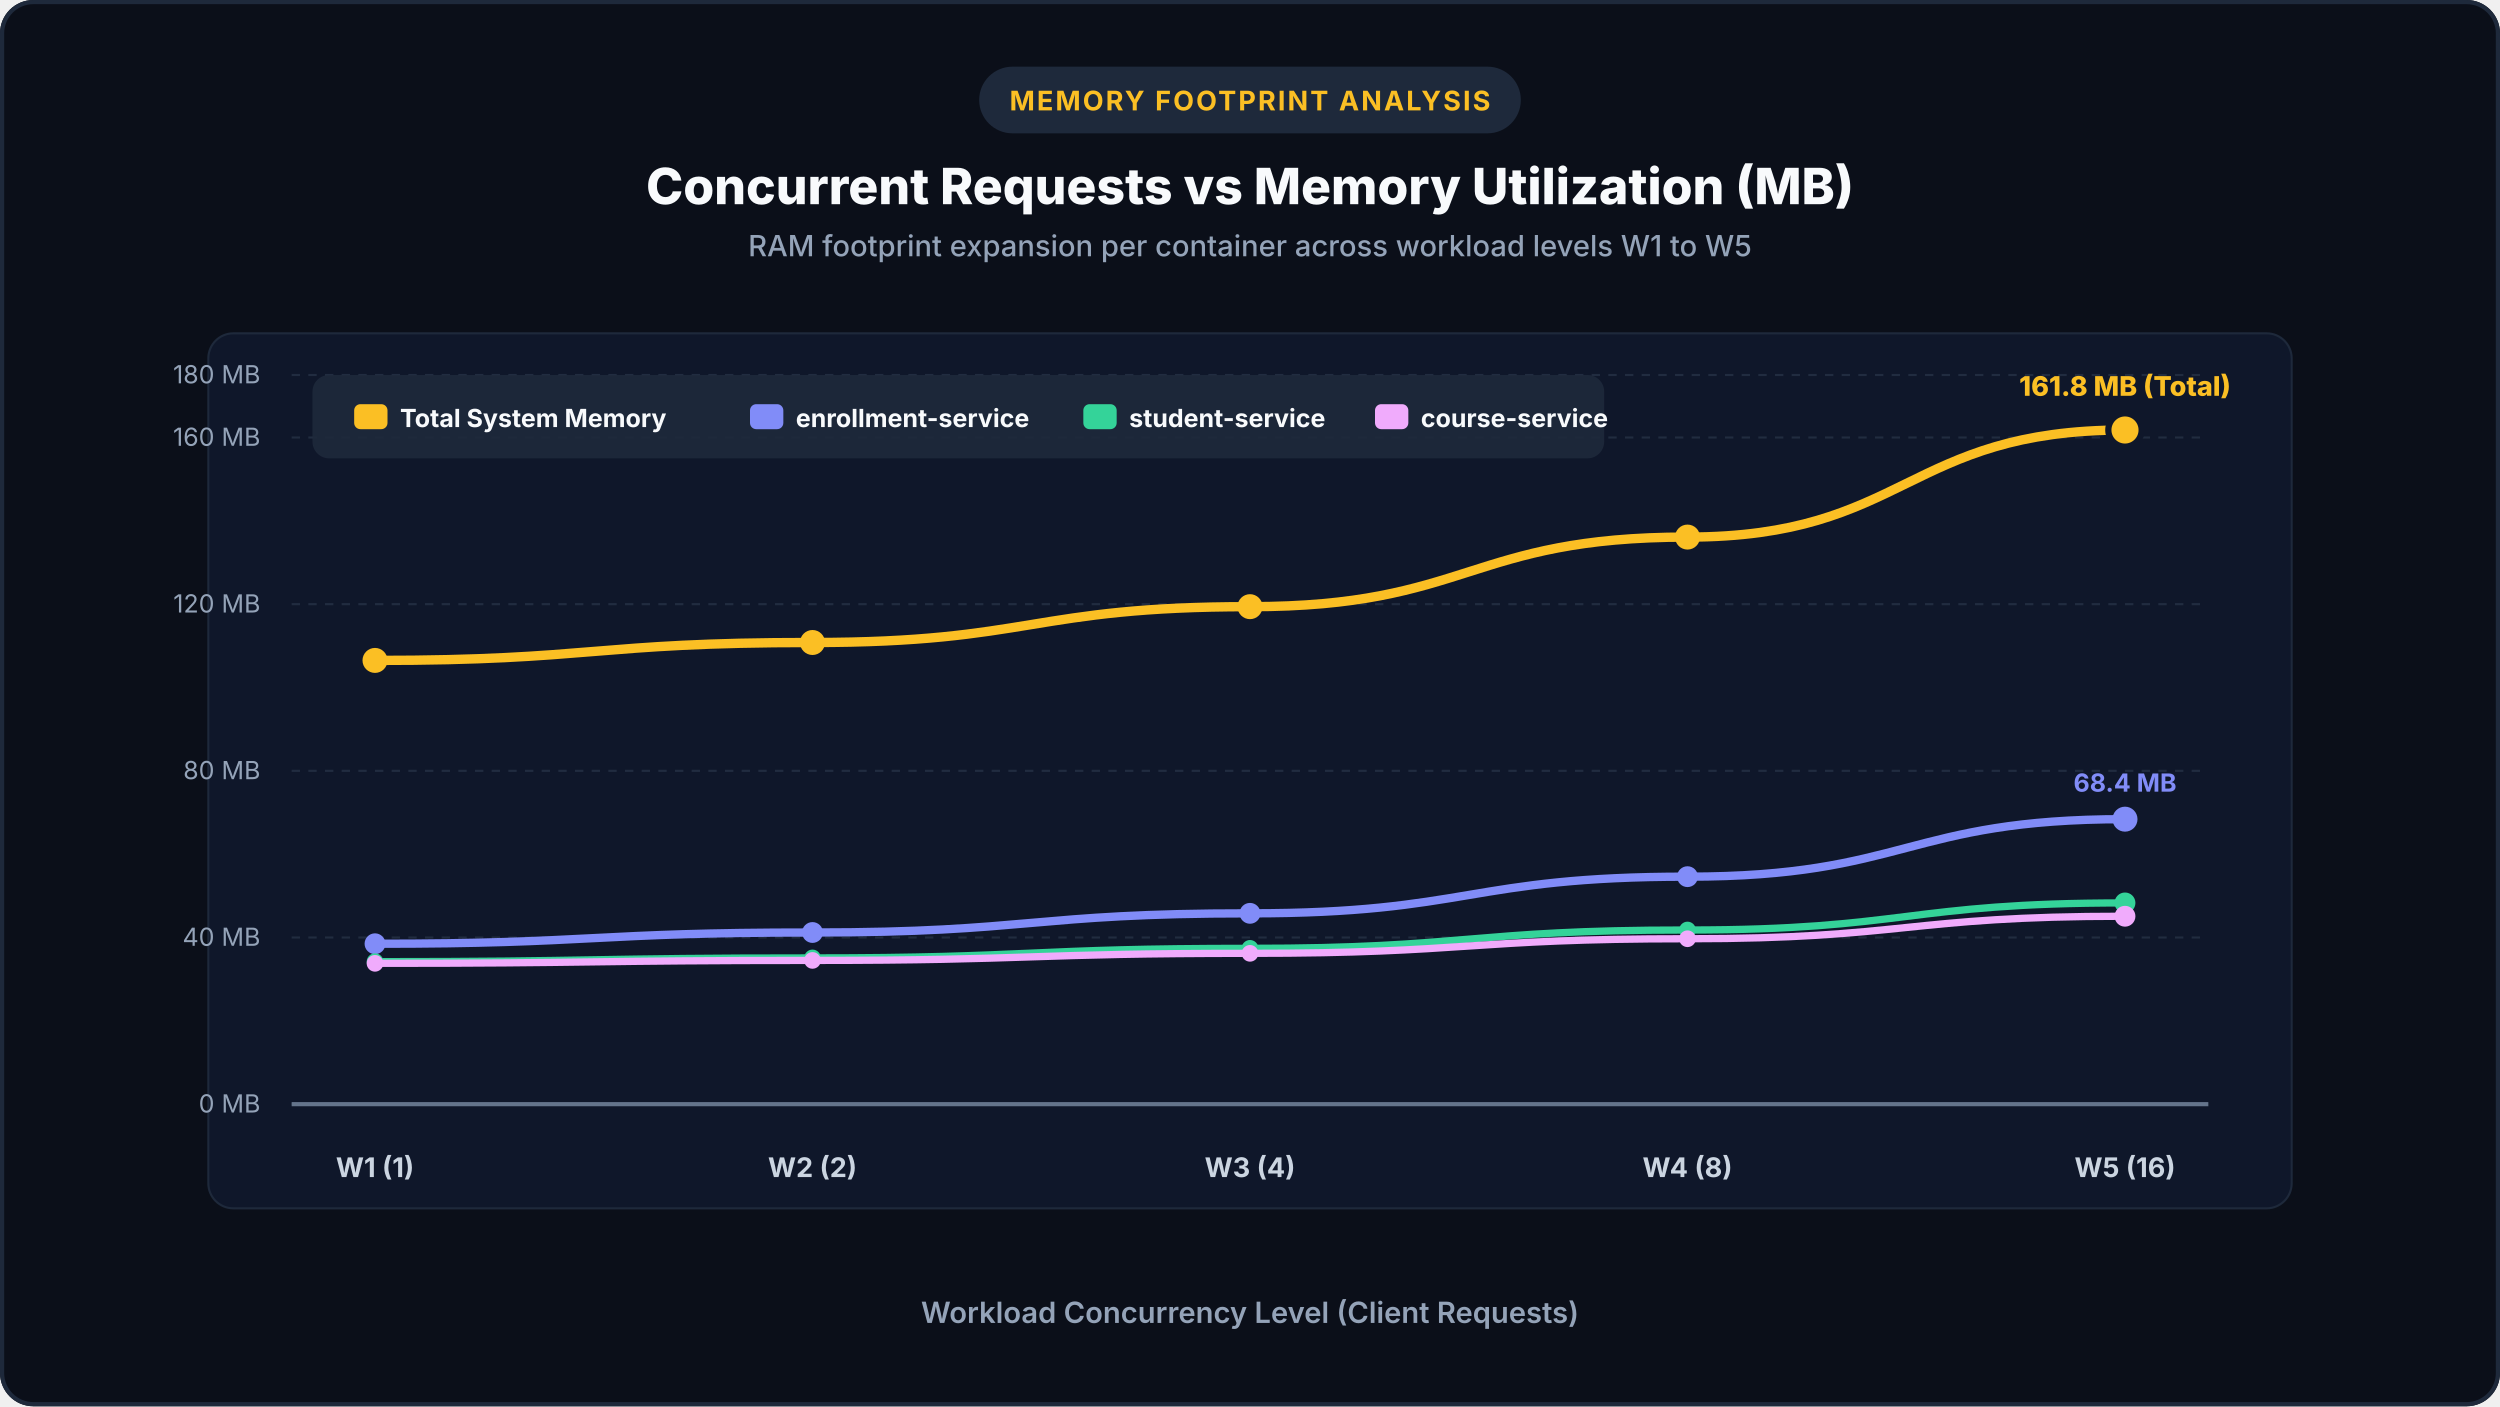
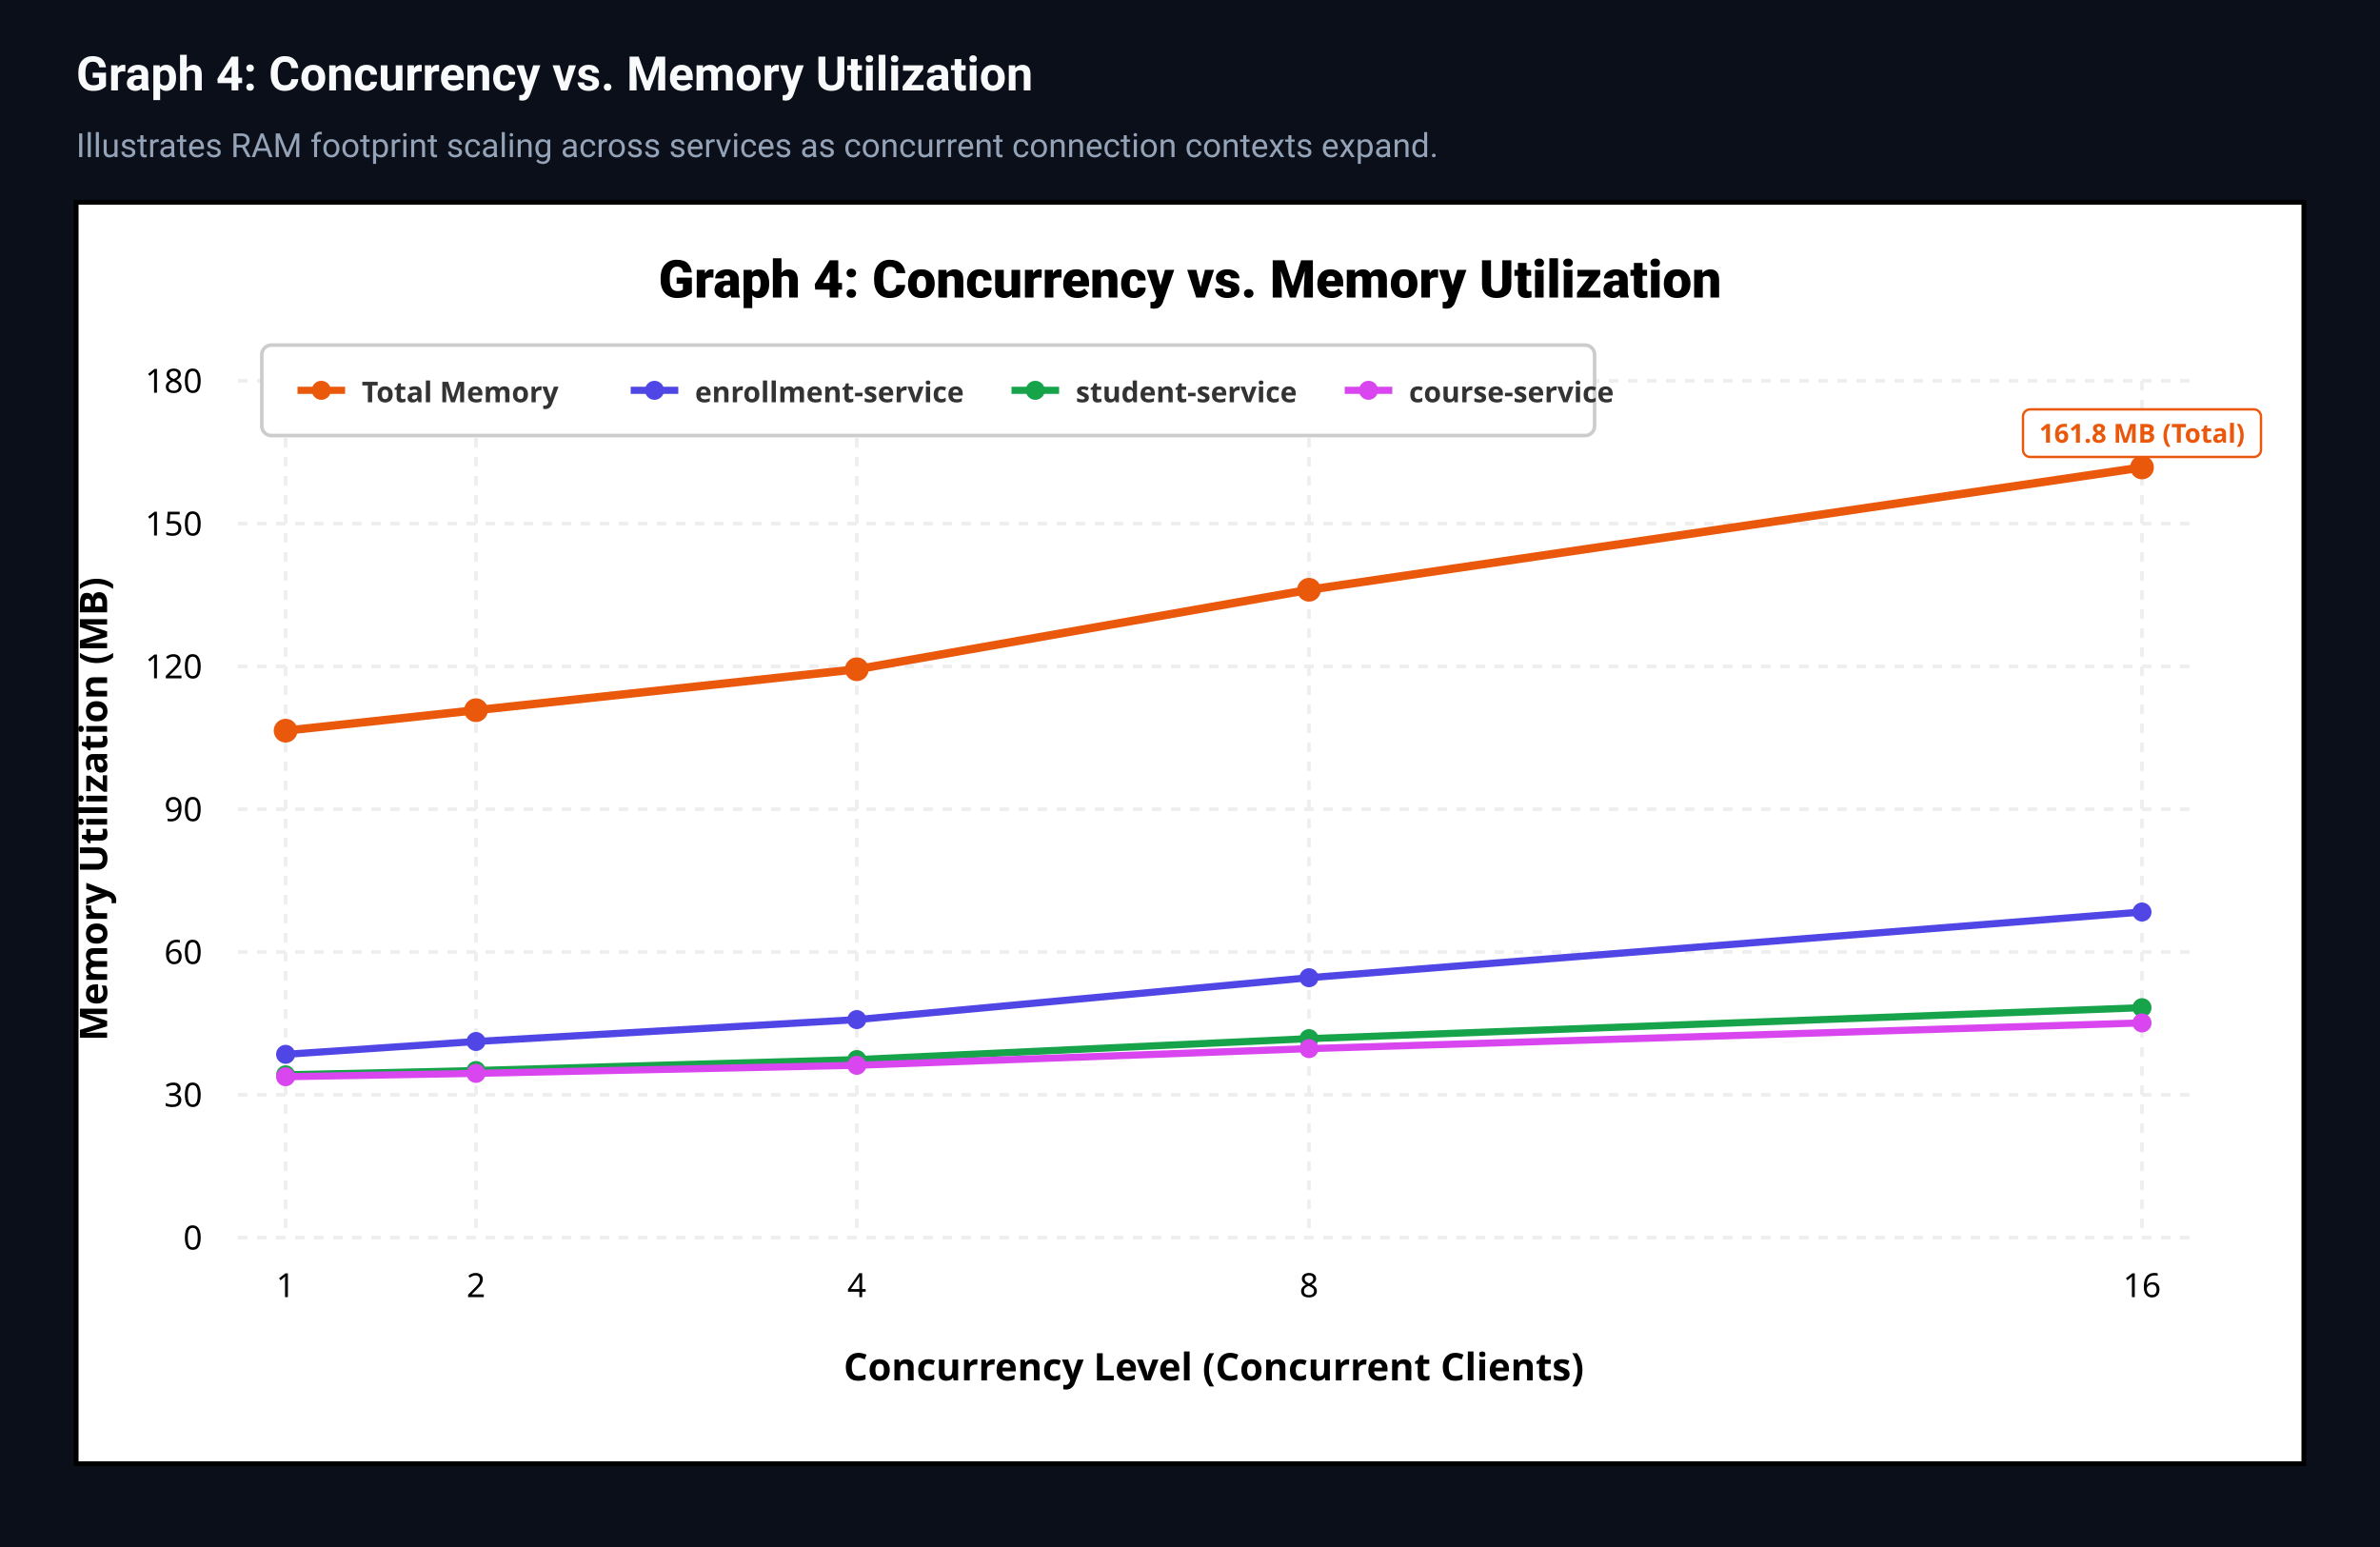
- <svg xmlns="http://www.w3.org/2000/svg" width="1200" height="675" viewBox="0 0 1200 675">
-   <rect width="1200" height="675" rx="16" fill="#0B0F19" />
-   <rect x="1" y="1" width="1198" height="673" rx="15" fill="none" stroke="#1E293B" stroke-width="2" />
-   <rect x="470" y="32" width="260" height="32" rx="16" fill="#1E293B" />
-   <text x="600" y="53" fill="#FBBF24" font-family="Inter, system-ui, sans-serif" font-size="13" font-weight="700" text-anchor="middle" letter-spacing="1">MEMORY FOOTPRINT ANALYSIS</text>
-   <text x="600" y="98" fill="#F8FAFC" font-family="Inter, system-ui, sans-serif" font-size="24" font-weight="800" text-anchor="middle">Concurrent Requests vs Memory Utilization (MB)</text>
-   <text x="600" y="123" fill="#94A3B8" font-family="Inter, system-ui, sans-serif" font-size="14" font-weight="500" text-anchor="middle">RAM footprint expansion per container across workload levels W1 to W5</text>
-   <rect x="100" y="160" width="1000" height="420" rx="12" fill="#0F172A" stroke="#1E293B" />
-   <line x1="140" y1="530" x2="1060" y2="530" stroke="#334155" stroke-dasharray="4,4" opacity="0.5" />
-   <text x="125" y="534" fill="#94A3B8" font-family="Inter, system-ui, sans-serif" font-size="12" text-anchor="end">0 MB</text>
-   <line x1="140" y1="450" x2="1060" y2="450" stroke="#334155" stroke-dasharray="4,4" opacity="0.5" />
-   <text x="125" y="454" fill="#94A3B8" font-family="Inter, system-ui, sans-serif" font-size="12" text-anchor="end">40 MB</text>
-   <line x1="140" y1="370" x2="1060" y2="370" stroke="#334155" stroke-dasharray="4,4" opacity="0.5" />
-   <text x="125" y="374" fill="#94A3B8" font-family="Inter, system-ui, sans-serif" font-size="12" text-anchor="end">80 MB</text>
-   <line x1="140" y1="290" x2="1060" y2="290" stroke="#334155" stroke-dasharray="4,4" opacity="0.5" />
-   <text x="125" y="294" fill="#94A3B8" font-family="Inter, system-ui, sans-serif" font-size="12" text-anchor="end">120 MB</text>
-   <line x1="140" y1="210" x2="1060" y2="210" stroke="#334155" stroke-dasharray="4,4" opacity="0.5" />
-   <text x="125" y="214" fill="#94A3B8" font-family="Inter, system-ui, sans-serif" font-size="12" text-anchor="end">160 MB</text>
-   <line x1="140" y1="180" x2="1060" y2="180" stroke="#334155" stroke-dasharray="4,4" opacity="0.5" />
-   <text x="125" y="184" fill="#94A3B8" font-family="Inter, system-ui, sans-serif" font-size="12" text-anchor="end">180 MB</text>
-   <text x="180" y="565" fill="#CBD5E1" font-family="Inter, system-ui, sans-serif" font-size="13" font-weight="700" text-anchor="middle">W1 (1)</text>
-   <text x="390" y="565" fill="#CBD5E1" font-family="Inter, system-ui, sans-serif" font-size="13" font-weight="700" text-anchor="middle">W2 (2)</text>
-   <text x="600" y="565" fill="#CBD5E1" font-family="Inter, system-ui, sans-serif" font-size="13" font-weight="700" text-anchor="middle">W3 (4)</text>
-   <text x="810" y="565" fill="#CBD5E1" font-family="Inter, system-ui, sans-serif" font-size="13" font-weight="700" text-anchor="middle">W4 (8)</text>
-   <text x="1020" y="565" fill="#CBD5E1" font-family="Inter, system-ui, sans-serif" font-size="13" font-weight="700" text-anchor="middle">W5 (16)</text>
-   <line x1="140" y1="530" x2="1060" y2="530" stroke="#64748B" stroke-width="2" />
-   <path d="M 180 317 C 285 317, 285 308.4, 390 308.4 C 495 308.4, 495 291.2, 600 291.2 C 705 291.2, 705 257.8, 810 257.8 C 915 257.8, 915 206.4, 1020 206.4" fill="none" stroke="#FBBF24" stroke-width="4.5" stroke-linecap="round" />
-   <circle cx="180" cy="317" r="6" fill="#FBBF24" />
-   <circle cx="390" cy="308.4" r="6" fill="#FBBF24" />
-   <circle cx="600" cy="291.2" r="6" fill="#FBBF24" />
-   <circle cx="810" cy="257.8" r="6" fill="#FBBF24" />
-   <circle cx="1020" cy="206.4" r="8" fill="#FBBF24" stroke="#0F172A" stroke-width="3" />
-   <text x="1020" y="190" fill="#FBBF24" font-family="Inter, system-ui, sans-serif" font-size="13" font-weight="800" text-anchor="middle">161.8 MB (Total)</text>
-   <path d="M 180 453 C 285 453, 285 447.6, 390 447.6 C 495 447.6, 495 438.4, 600 438.4 C 705 438.4, 705 420.8, 810 420.8 C 915 420.8, 915 393.2, 1020 393.2" fill="none" stroke="#818CF8" stroke-width="4" stroke-linecap="round" />
-   <circle cx="180" cy="453" r="5" fill="#818CF8" />
-   <circle cx="390" cy="447.6" r="5" fill="#818CF8" />
-   <circle cx="600" cy="438.4" r="5" fill="#818CF8" />
-   <circle cx="810" cy="420.8" r="5" fill="#818CF8" />
-   <circle cx="1020" cy="393.2" r="6" fill="#818CF8" />
-   <text x="1020" y="380" fill="#818CF8" font-family="Inter, system-ui, sans-serif" font-size="12" font-weight="700" text-anchor="middle">68.4 MB</text>
-   <path d="M 180 461.6 C 285 461.6, 285 459.8, 390 459.8 C 495 459.8, 495 455.2, 600 455.2 C 705 455.2, 705 446.4, 810 446.4 C 915 446.4, 915 433.4, 1020 433.4" fill="none" stroke="#34D399" stroke-width="3.5" stroke-linecap="round" />
-   <circle cx="180" cy="461.6" r="4" fill="#34D399" />
-   <circle cx="390" cy="459.8" r="4" fill="#34D399" />
-   <circle cx="600" cy="455.2" r="4" fill="#34D399" />
-   <circle cx="810" cy="446.4" r="4" fill="#34D399" />
-   <circle cx="1020" cy="433.4" r="5" fill="#34D399" />
-   <path d="M 180 462.4 C 285 462.4, 285 461, 390 461 C 495 461, 495 457.6, 600 457.6 C 705 457.6, 705 450.6, 810 450.6 C 915 450.6, 915 439.8, 1020 439.8" fill="none" stroke="#F0ABFC" stroke-width="3.5" stroke-linecap="round" />
-   <circle cx="180" cy="462.4" r="4" fill="#F0ABFC" />
-   <circle cx="390" cy="461" r="4" fill="#F0ABFC" />
-   <circle cx="600" cy="457.6" r="4" fill="#F0ABFC" />
-   <circle cx="810" cy="450.6" r="4" fill="#F0ABFC" />
-   <circle cx="1020" cy="439.8" r="5" fill="#F0ABFC" />
-   <rect x="150" y="180" width="620" height="40" rx="8" fill="#1E293B" opacity="0.9" />
-   <rect x="170" y="194" width="16" height="12" rx="3" fill="#FBBF24" />
-   <text x="192" y="205" fill="#F8FAFC" font-family="Inter, system-ui, sans-serif" font-size="12" font-weight="700">Total System Memory</text>
-   <rect x="360" y="194" width="16" height="12" rx="3" fill="#818CF8" />
-   <text x="382" y="205" fill="#F8FAFC" font-family="Inter, system-ui, sans-serif" font-size="12" font-weight="700">enrollment-service</text>
-   <rect x="520" y="194" width="16" height="12" rx="3" fill="#34D399" />
-   <text x="542" y="205" fill="#F8FAFC" font-family="Inter, system-ui, sans-serif" font-size="12" font-weight="700">student-service</text>
-   <rect x="660" y="194" width="16" height="12" rx="3" fill="#F0ABFC" />
-   <text x="682" y="205" fill="#F8FAFC" font-family="Inter, system-ui, sans-serif" font-size="12" font-weight="700">course-service</text>
-   <text x="600" y="635" fill="#94A3B8" font-family="Inter, system-ui, sans-serif" font-size="14" font-weight="600" text-anchor="middle">Workload Concurrency Level (Client Requests)</text>
+ <svg xmlns="http://www.w3.org/2000/svg" width="1000" height="650" viewBox="0 0 1000 650">
+   <rect width="1000" height="650" fill="#0B0F19" />
+   <text x="32" y="38" fill="#F8FAFC" font-family="-apple-system, BlinkMacSystemFont, 'Segoe UI', Roboto, sans-serif" font-size="20" font-weight="700">Graph 4: Concurrency vs. Memory Utilization</text>
+   <text x="32" y="66" fill="#94A3B8" font-family="-apple-system, BlinkMacSystemFont, 'Segoe UI', Roboto, sans-serif" font-size="14" font-weight="400">Illustrates RAM footprint scaling across services as concurrent connection contexts expand.</text>
+   <rect x="32" y="85" width="936" height="530" fill="#FFFFFF" stroke="#000000" stroke-width="2" />
+   <text x="500" y="125" fill="#000000" font-family="-apple-system, BlinkMacSystemFont, 'Segoe UI', Roboto, sans-serif" font-size="22" font-weight="800" text-anchor="middle">Graph 4: Concurrency vs. Memory Utilization</text>
+   <line x1="100" y1="520" x2="920" y2="520" stroke="#EEEEEE" stroke-width="1.5" stroke-dasharray="4,4" />
+   <text x="85" y="525" fill="#000000" font-family="sans-serif" font-size="14" text-anchor="end">0</text>
+   <line x1="100" y1="460" x2="920" y2="460" stroke="#EEEEEE" stroke-width="1.5" stroke-dasharray="4,4" />
+   <text x="85" y="465" fill="#000000" font-family="sans-serif" font-size="14" text-anchor="end">30</text>
+   <line x1="100" y1="400" x2="920" y2="400" stroke="#EEEEEE" stroke-width="1.5" stroke-dasharray="4,4" />
+   <text x="85" y="405" fill="#000000" font-family="sans-serif" font-size="14" text-anchor="end">60</text>
+   <line x1="100" y1="340" x2="920" y2="340" stroke="#EEEEEE" stroke-width="1.5" stroke-dasharray="4,4" />
+   <text x="85" y="345" fill="#000000" font-family="sans-serif" font-size="14" text-anchor="end">90</text>
+   <line x1="100" y1="280" x2="920" y2="280" stroke="#EEEEEE" stroke-width="1.5" stroke-dasharray="4,4" />
+   <text x="85" y="285" fill="#000000" font-family="sans-serif" font-size="14" text-anchor="end">120</text>
+   <line x1="100" y1="220" x2="920" y2="220" stroke="#EEEEEE" stroke-width="1.5" stroke-dasharray="4,4" />
+   <text x="85" y="225" fill="#000000" font-family="sans-serif" font-size="14" text-anchor="end">150</text>
+   <line x1="100" y1="160" x2="920" y2="160" stroke="#EEEEEE" stroke-width="1.5" stroke-dasharray="4,4" />
+   <text x="85" y="165" fill="#000000" font-family="sans-serif" font-size="14" text-anchor="end">180</text>
+   <line x1="120" y1="160" x2="120" y2="520" stroke="#EEEEEE" stroke-width="1.5" stroke-dasharray="4,4" />
+   <text x="120" y="545" fill="#000000" font-family="sans-serif" font-size="14" text-anchor="middle">1</text>
+   <line x1="200" y1="160" x2="200" y2="520" stroke="#EEEEEE" stroke-width="1.5" stroke-dasharray="4,4" />
+   <text x="200" y="545" fill="#000000" font-family="sans-serif" font-size="14" text-anchor="middle">2</text>
+   <line x1="360" y1="160" x2="360" y2="520" stroke="#EEEEEE" stroke-width="1.5" stroke-dasharray="4,4" />
+   <text x="360" y="545" fill="#000000" font-family="sans-serif" font-size="14" text-anchor="middle">4</text>
+   <line x1="550" y1="160" x2="550" y2="520" stroke="#EEEEEE" stroke-width="1.5" stroke-dasharray="4,4" />
+   <text x="550" y="545" fill="#000000" font-family="sans-serif" font-size="14" text-anchor="middle">8</text>
+   <line x1="900" y1="160" x2="900" y2="520" stroke="#EEEEEE" stroke-width="1.5" stroke-dasharray="4,4" />
+   <text x="900" y="545" fill="#000000" font-family="sans-serif" font-size="14" text-anchor="middle">16</text>
+   <text x="510" y="580" fill="#000000" font-family="sans-serif" font-size="16" font-weight="700" text-anchor="middle">Concurrency Level (Concurrent Clients)</text>
+   <text x="45" y="340" fill="#000000" font-family="sans-serif" font-size="16" font-weight="700" text-anchor="middle" transform="rotate(-90, 45, 340)">Memory Utilization (MB)</text>
+   <rect x="110" y="145" width="560" height="38" rx="4" fill="#FFFFFF" stroke="#CCCCCC" stroke-width="1.5" />
+   <line x1="125" y1="164" x2="145" y2="164" stroke="#EA580C" stroke-width="3" />
+   <circle cx="135" cy="164" r="4" fill="#EA580C" />
+   <text x="152" y="169" fill="#333333" font-family="sans-serif" font-size="12" font-weight="600">Total Memory</text>
+   <line x1="265" y1="164" x2="285" y2="164" stroke="#4F46E5" stroke-width="3" />
+   <circle cx="275" cy="164" r="4" fill="#4F46E5" />
+   <text x="292" y="169" fill="#333333" font-family="sans-serif" font-size="12" font-weight="600">enrollment-service</text>
+   <line x1="425" y1="164" x2="445" y2="164" stroke="#16A34A" stroke-width="3" />
+   <circle cx="435" cy="164" r="4" fill="#16A34A" />
+   <text x="452" y="169" fill="#333333" font-family="sans-serif" font-size="12" font-weight="600">student-service</text>
+   <line x1="565" y1="164" x2="585" y2="164" stroke="#D946EF" stroke-width="3" />
+   <circle cx="575" cy="164" r="4" fill="#D946EF" />
+   <text x="592" y="169" fill="#333333" font-family="sans-serif" font-size="12" font-weight="600">course-service</text>
+   <polyline points="120,307.0 200,298.4 360,281.2 550,247.8 900,196.4" fill="none" stroke="#EA580C" stroke-width="3.5" stroke-linecap="round" />
+   <circle cx="120" cy="307.0" r="5" fill="#EA580C" />
+   <circle cx="200" cy="298.4" r="5" fill="#EA580C" />
+   <circle cx="360" cy="281.2" r="5" fill="#EA580C" />
+   <circle cx="550" cy="247.8" r="5" fill="#EA580C" />
+   <circle cx="900" cy="196.4" r="5" fill="#EA580C" />
+   <rect x="850" y="172" width="100" height="20" rx="3" fill="#FFFFFF" stroke="#EA580C" stroke-width="1" />
+   <text x="900" y="186" fill="#EA580C" font-family="sans-serif" font-size="11" font-weight="800" text-anchor="middle">161.8 MB (Total)</text>
+   <polyline points="120,443.0 200,437.6 360,428.4 550,410.8 900,383.2" fill="none" stroke="#4F46E5" stroke-width="3" stroke-linecap="round" />
+   <circle cx="120" cy="443.0" r="4" fill="#4F46E5" />
+   <circle cx="200" cy="437.6" r="4" fill="#4F46E5" />
+   <circle cx="360" cy="428.4" r="4" fill="#4F46E5" />
+   <circle cx="550" cy="410.8" r="4" fill="#4F46E5" />
+   <circle cx="900" cy="383.2" r="4" fill="#4F46E5" />
+   <polyline points="120,451.6 200,449.8 360,445.2 550,436.4 900,423.4" fill="none" stroke="#16A34A" stroke-width="3" stroke-linecap="round" />
+   <circle cx="120" cy="451.6" r="4" fill="#16A34A" />
+   <circle cx="200" cy="449.8" r="4" fill="#16A34A" />
+   <circle cx="360" cy="445.2" r="4" fill="#16A34A" />
+   <circle cx="550" cy="436.4" r="4" fill="#16A34A" />
+   <circle cx="900" cy="423.4" r="4" fill="#16A34A" />
+   <polyline points="120,452.4 200,451.0 360,447.6 550,440.6 900,429.8" fill="none" stroke="#D946EF" stroke-width="3" stroke-linecap="round" />
+   <circle cx="120" cy="452.4" r="4" fill="#D946EF" />
+   <circle cx="200" cy="451.0" r="4" fill="#D946EF" />
+   <circle cx="360" cy="447.6" r="4" fill="#D946EF" />
+   <circle cx="550" cy="440.6" r="4" fill="#D946EF" />
+   <circle cx="900" cy="429.8" r="4" fill="#D946EF" />
</svg>
